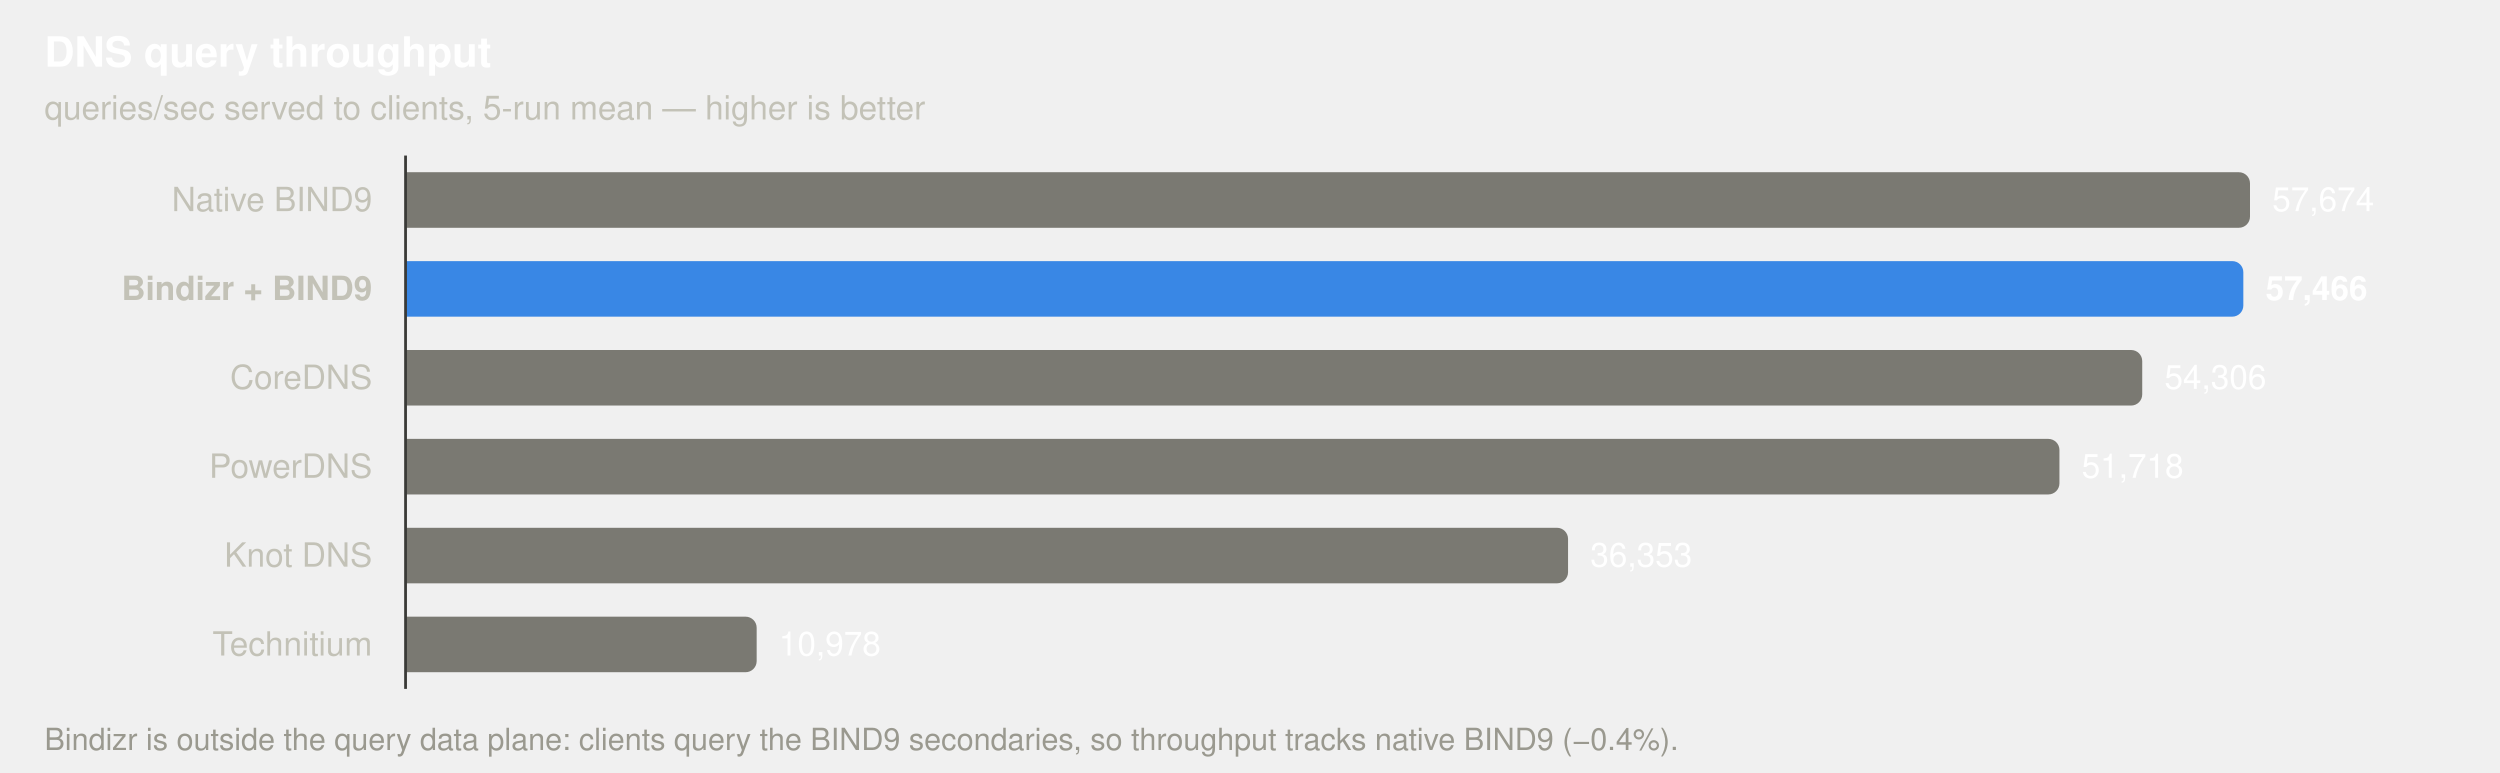
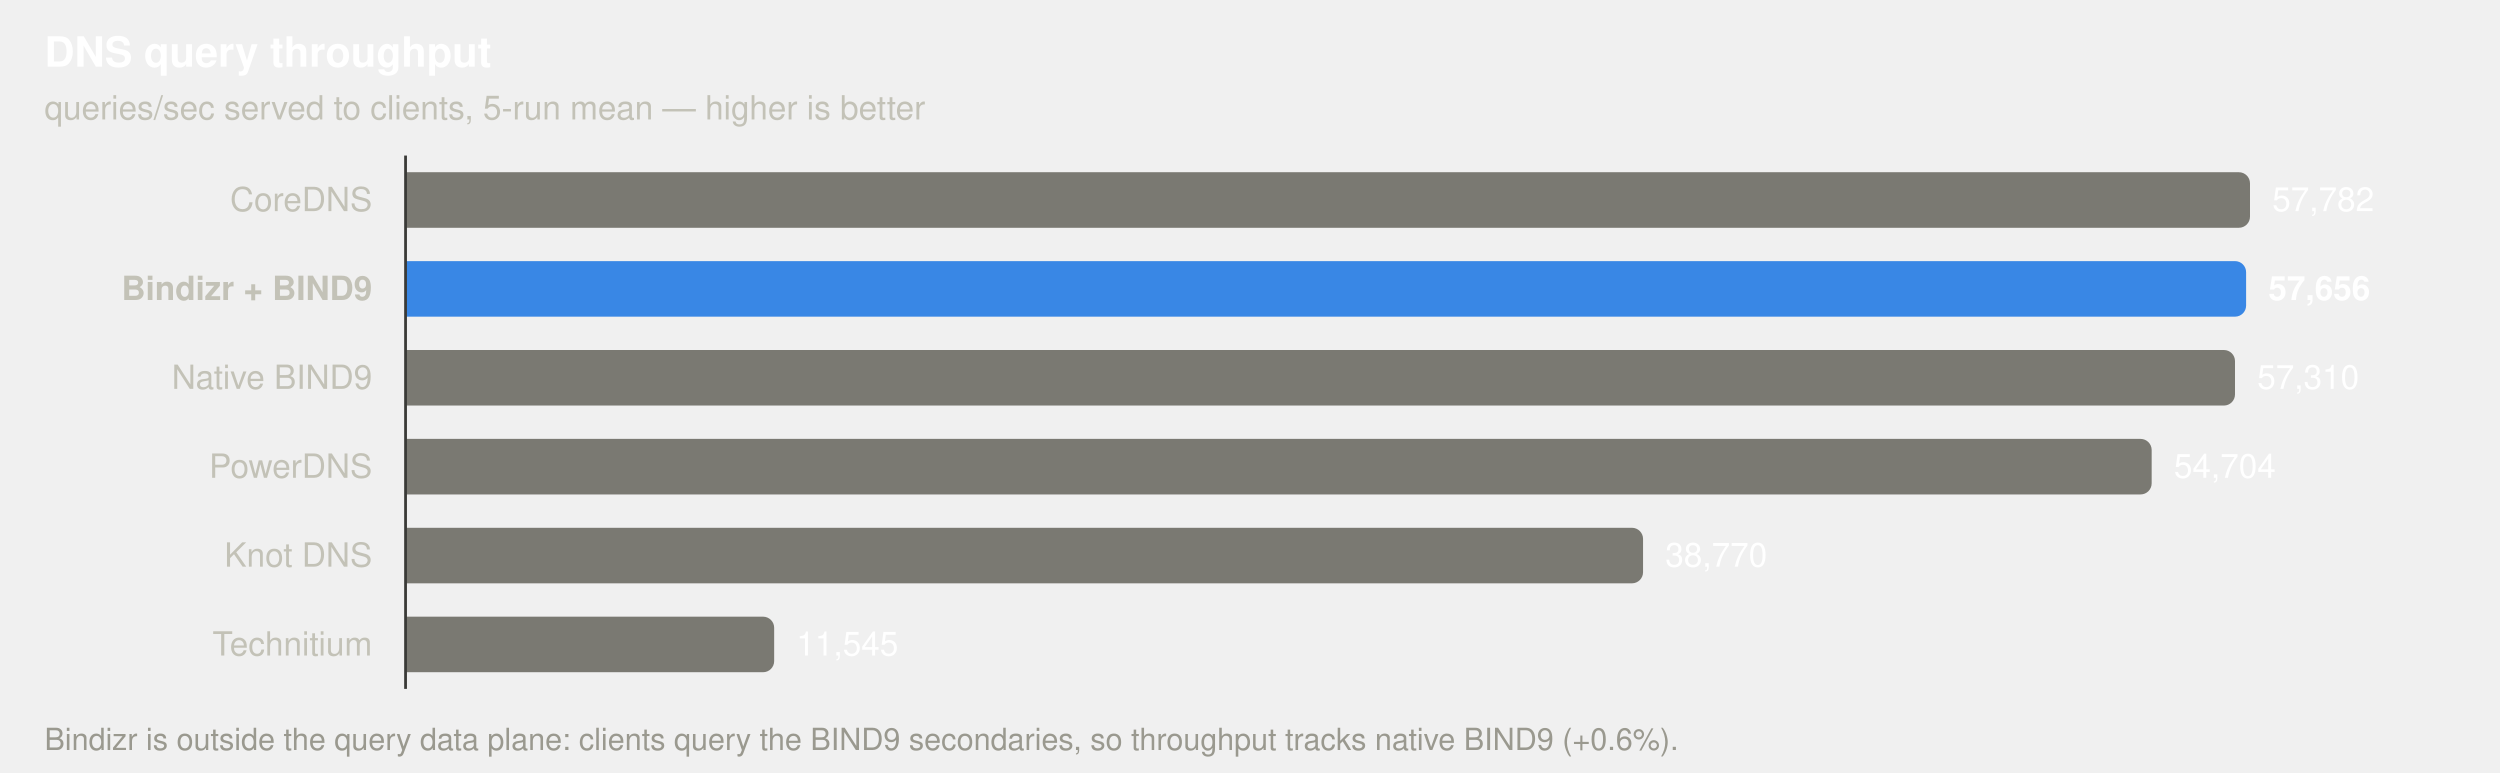
<svg xmlns="http://www.w3.org/2000/svg" width="900" height="278" viewBox="0 0 900 278" role="img">
  <text x="16.0" y="24.0" font-family="-apple-system, BlinkMacSystemFont, 'Segoe UI', Helvetica, Arial, sans-serif" font-size="15" font-weight="600" fill="#ffffff" text-anchor="start">DNS query throughput</text>
  <text x="16.0" y="43.0" font-family="-apple-system, BlinkMacSystemFont, 'Segoe UI', Helvetica, Arial, sans-serif" font-size="12" font-weight="400" fill="#c3c2b7" text-anchor="start">queries/sec served to clients, 5-run mean — higher is better</text>
-   <text x="134.0" y="76.0" font-family="-apple-system, BlinkMacSystemFont, 'Segoe UI', Helvetica, Arial, sans-serif" font-size="12" font-weight="400" fill="#c3c2b7" text-anchor="end">Native BIND9</text>
+   <text x="134.0" y="76.0" font-family="-apple-system, BlinkMacSystemFont, 'Segoe UI', Helvetica, Arial, sans-serif" font-size="12" font-weight="400" fill="#c3c2b7" text-anchor="end">CoreDNS</text>
  <path d="M146.0,62.0 H806.0 A4,4 0 0 1 810.0,66.0 V78.0 A4,4 0 0 1 806.0,82.0 H146.0 Z" fill="#7a7972" />
-   <text x="818.0" y="76.0" font-family="-apple-system, BlinkMacSystemFont, 'Segoe UI', Helvetica, Arial, sans-serif" font-size="12" font-weight="400" fill="#ffffff" text-anchor="start">57,674</text>
+   <text x="818.0" y="76.0" font-family="-apple-system, BlinkMacSystemFont, 'Segoe UI', Helvetica, Arial, sans-serif" font-size="12" font-weight="400" fill="#ffffff" text-anchor="start">57,782</text>
  <text x="134.0" y="108.0" font-family="-apple-system, BlinkMacSystemFont, 'Segoe UI', Helvetica, Arial, sans-serif" font-size="12" font-weight="600" fill="#c3c2b7" text-anchor="end">Bindizr + BIND9</text>
-   <path d="M146.0,94.0 H803.6 A4,4 0 0 1 807.6,98.0 V110.0 A4,4 0 0 1 803.6,114.0 H146.0 Z" fill="#3987e5" />
-   <text x="815.6" y="108.0" font-family="-apple-system, BlinkMacSystemFont, 'Segoe UI', Helvetica, Arial, sans-serif" font-size="12" font-weight="600" fill="#ffffff" text-anchor="start">57,466</text>
-   <text x="134.0" y="140.0" font-family="-apple-system, BlinkMacSystemFont, 'Segoe UI', Helvetica, Arial, sans-serif" font-size="12" font-weight="400" fill="#c3c2b7" text-anchor="end">CoreDNS</text>
-   <path d="M146.0,126.0 H767.2 A4,4 0 0 1 771.2,130.0 V142.0 A4,4 0 0 1 767.2,146.0 H146.0 Z" fill="#7a7972" />
-   <text x="779.2" y="140.0" font-family="-apple-system, BlinkMacSystemFont, 'Segoe UI', Helvetica, Arial, sans-serif" font-size="12" font-weight="400" fill="#ffffff" text-anchor="start">54,306</text>
+   <path d="M146.0,94.0 H804.6 A4,4 0 0 1 808.6,98.0 V110.0 A4,4 0 0 1 804.6,114.0 H146.0 Z" fill="#3987e5" />
+   <text x="816.6" y="108.0" font-family="-apple-system, BlinkMacSystemFont, 'Segoe UI', Helvetica, Arial, sans-serif" font-size="12" font-weight="600" fill="#ffffff" text-anchor="start">57,656</text>
+   <text x="134.0" y="140.0" font-family="-apple-system, BlinkMacSystemFont, 'Segoe UI', Helvetica, Arial, sans-serif" font-size="12" font-weight="400" fill="#c3c2b7" text-anchor="end">Native BIND9</text>
+   <path d="M146.0,126.0 H800.6 A4,4 0 0 1 804.6,130.0 V142.0 A4,4 0 0 1 800.6,146.0 H146.0 Z" fill="#7a7972" />
+   <text x="812.6" y="140.0" font-family="-apple-system, BlinkMacSystemFont, 'Segoe UI', Helvetica, Arial, sans-serif" font-size="12" font-weight="400" fill="#ffffff" text-anchor="start">57,310</text>
  <text x="134.0" y="172.0" font-family="-apple-system, BlinkMacSystemFont, 'Segoe UI', Helvetica, Arial, sans-serif" font-size="12" font-weight="400" fill="#c3c2b7" text-anchor="end">PowerDNS</text>
-   <path d="M146.0,158.0 H737.4 A4,4 0 0 1 741.4,162.0 V174.0 A4,4 0 0 1 737.4,178.0 H146.0 Z" fill="#7a7972" />
-   <text x="749.4" y="172.0" font-family="-apple-system, BlinkMacSystemFont, 'Segoe UI', Helvetica, Arial, sans-serif" font-size="12" font-weight="400" fill="#ffffff" text-anchor="start">51,718</text>
+   <path d="M146.0,158.0 H770.6 A4,4 0 0 1 774.6,162.0 V174.0 A4,4 0 0 1 770.6,178.0 H146.0 Z" fill="#7a7972" />
+   <text x="782.6" y="172.0" font-family="-apple-system, BlinkMacSystemFont, 'Segoe UI', Helvetica, Arial, sans-serif" font-size="12" font-weight="400" fill="#ffffff" text-anchor="start">54,704</text>
  <text x="134.0" y="204.0" font-family="-apple-system, BlinkMacSystemFont, 'Segoe UI', Helvetica, Arial, sans-serif" font-size="12" font-weight="400" fill="#c3c2b7" text-anchor="end">Knot DNS</text>
-   <path d="M146.0,190.0 H560.5 A4,4 0 0 1 564.5,194.0 V206.0 A4,4 0 0 1 560.5,210.0 H146.0 Z" fill="#7a7972" />
-   <text x="572.5" y="204.0" font-family="-apple-system, BlinkMacSystemFont, 'Segoe UI', Helvetica, Arial, sans-serif" font-size="12" font-weight="400" fill="#ffffff" text-anchor="start">36,353</text>
+   <path d="M146.0,190.0 H587.5 A4,4 0 0 1 591.5,194.0 V206.0 A4,4 0 0 1 587.5,210.0 H146.0 Z" fill="#7a7972" />
+   <text x="599.5" y="204.0" font-family="-apple-system, BlinkMacSystemFont, 'Segoe UI', Helvetica, Arial, sans-serif" font-size="12" font-weight="400" fill="#ffffff" text-anchor="start">38,770</text>
  <text x="134.0" y="236.0" font-family="-apple-system, BlinkMacSystemFont, 'Segoe UI', Helvetica, Arial, sans-serif" font-size="12" font-weight="400" fill="#c3c2b7" text-anchor="end">Technitium</text>
-   <path d="M146.0,222.0 H268.4 A4,4 0 0 1 272.4,226.0 V238.0 A4,4 0 0 1 268.4,242.0 H146.0 Z" fill="#7a7972" />
-   <text x="280.4" y="236.0" font-family="-apple-system, BlinkMacSystemFont, 'Segoe UI', Helvetica, Arial, sans-serif" font-size="12" font-weight="400" fill="#ffffff" text-anchor="start">10,978</text>
+   <path d="M146.0,222.0 H274.7 A4,4 0 0 1 278.7,226.0 V238.0 A4,4 0 0 1 274.7,242.0 H146.0 Z" fill="#7a7972" />
+   <text x="286.7" y="236.0" font-family="-apple-system, BlinkMacSystemFont, 'Segoe UI', Helvetica, Arial, sans-serif" font-size="12" font-weight="400" fill="#ffffff" text-anchor="start">11,545</text>
  <line x1="146" y1="56" x2="146" y2="248" stroke="#3a3a37" stroke-width="1" />
-   <text x="16.0" y="270.0" font-family="-apple-system, BlinkMacSystemFont, 'Segoe UI', Helvetica, Arial, sans-serif" font-size="11" font-weight="400" fill="#9a998f" text-anchor="start">Bindizr is outside the query data plane: clients query the BIND9 secondaries, so throughput tracks native BIND9 (−0.4%).</text>
+   <text x="16.0" y="270.0" font-family="-apple-system, BlinkMacSystemFont, 'Segoe UI', Helvetica, Arial, sans-serif" font-size="11" font-weight="400" fill="#9a998f" text-anchor="start">Bindizr is outside the query data plane: clients query the BIND9 secondaries, so throughput tracks native BIND9 (+0.6%).</text>
</svg>
